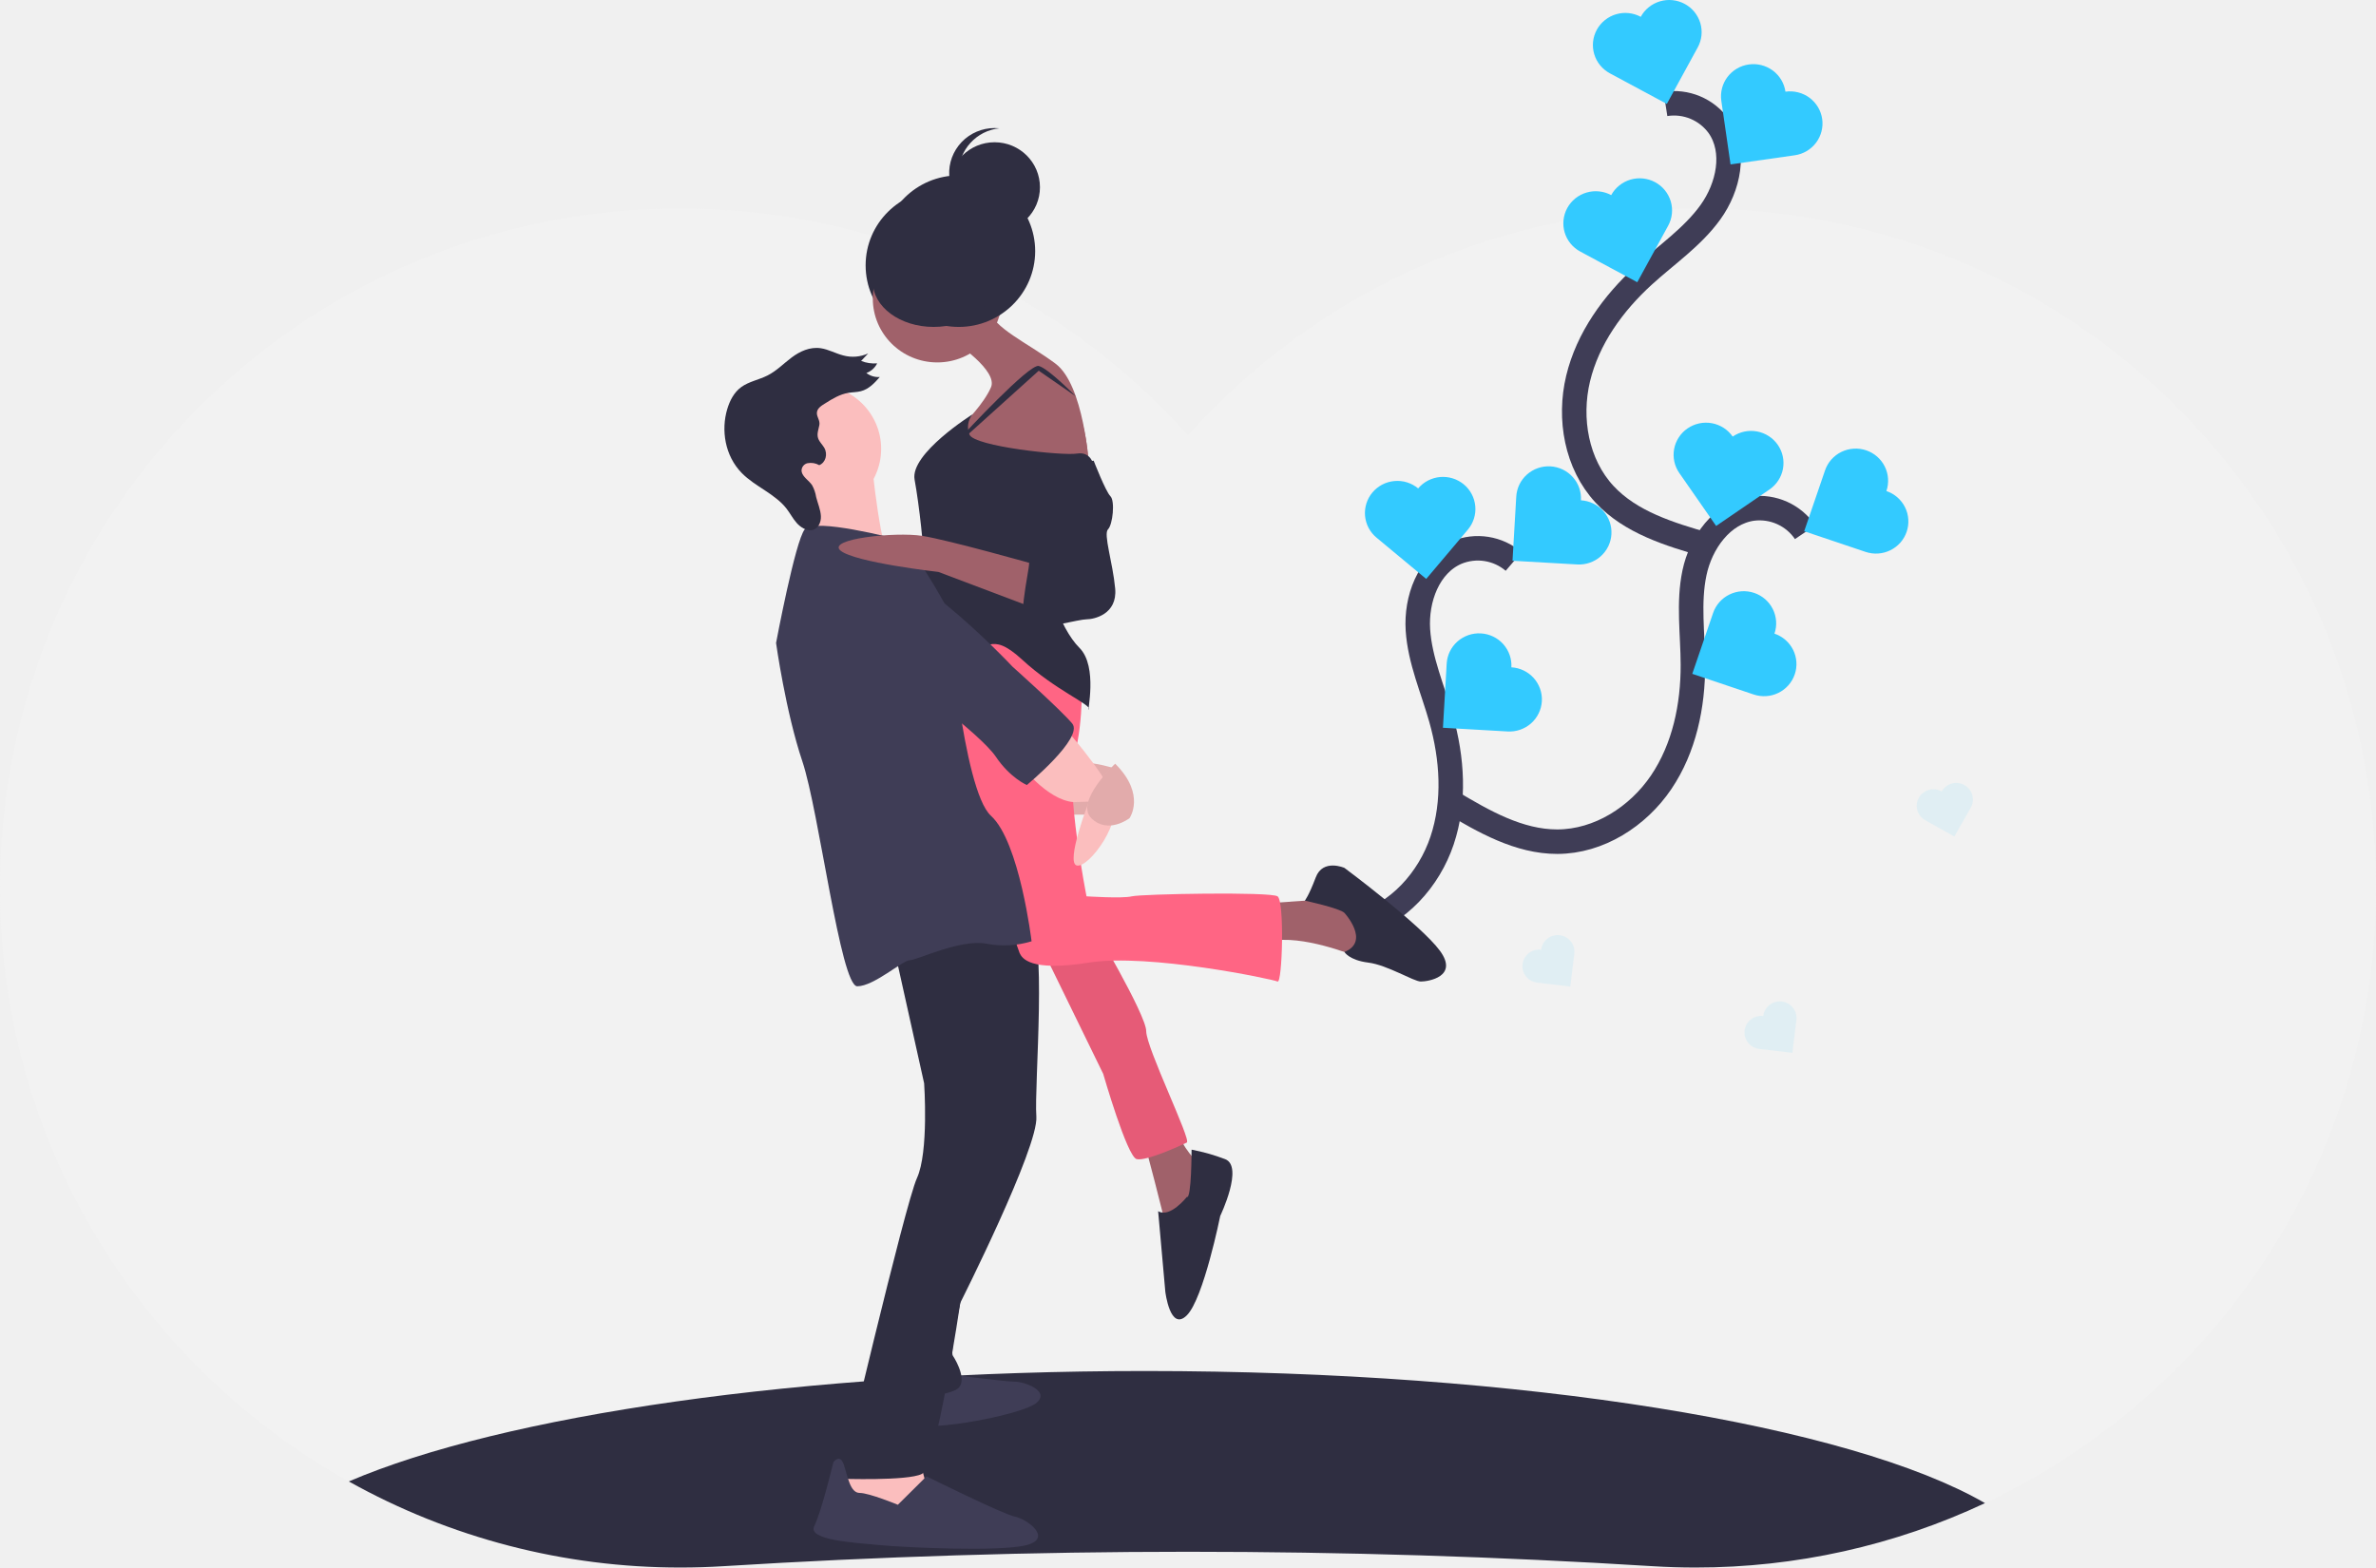
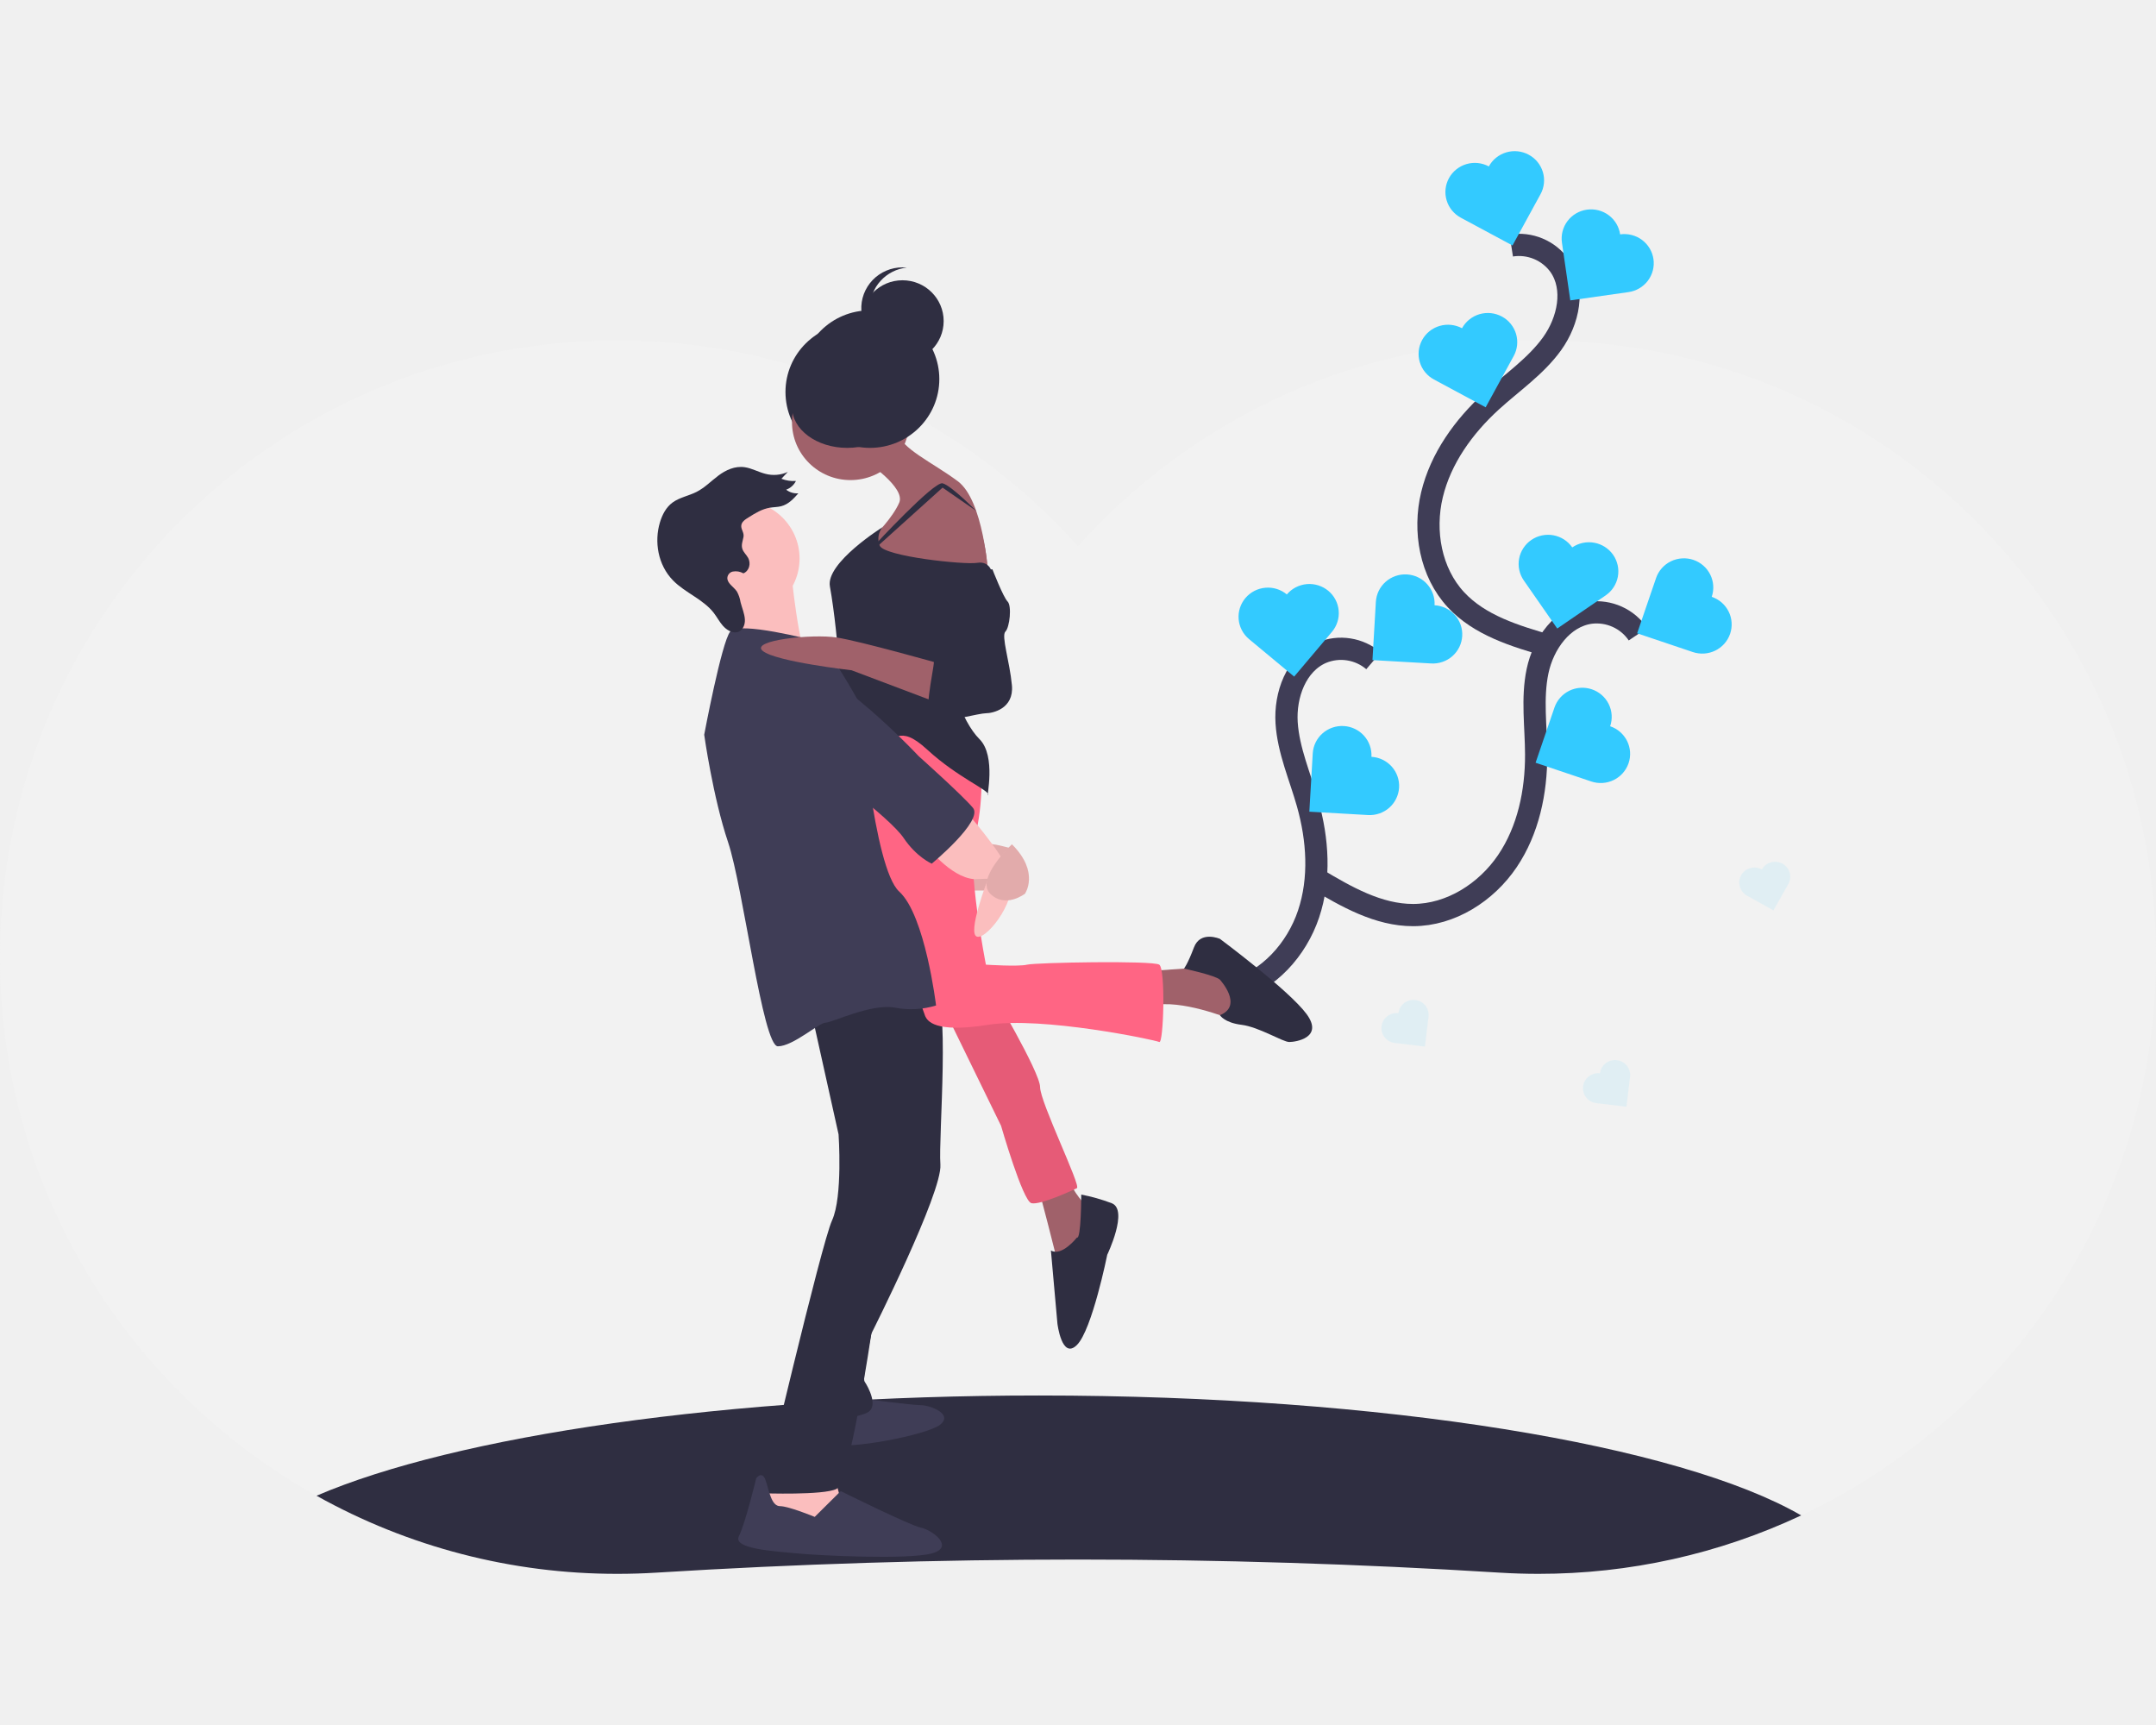
- <svg xmlns="http://www.w3.org/2000/svg" width="97" height="64" viewBox="0 0 97 64" fill="none">
+ <svg xmlns="http://www.w3.org/2000/svg" width="100" height="80" viewBox="0 0 97 64" fill="none">
  <g clip-path="url(#clip0)">
    <path d="M96.994 36.817C96.899 41.976 95.355 47.006 92.537 51.344C89.718 55.681 85.735 59.153 81.037 61.371C77.343 63.107 73.304 64.005 69.216 64C68.628 64 68.045 63.982 67.465 63.946C54.834 63.161 42.166 63.161 29.535 63.946C28.956 63.982 28.372 64 27.784 64C23.039 64.007 18.374 62.796 14.241 60.486C9.995 58.111 6.449 54.678 3.952 50.526C1.456 46.375 0.095 41.649 0.006 36.817C-0.302 21.285 12.097 8.586 27.654 8.514C35.94 8.477 43.386 12.061 48.5 17.772C53.614 12.061 61.06 8.477 69.346 8.514C84.903 8.586 97.302 21.285 96.994 36.817Z" fill="#F2F2F2" />
    <path d="M81.037 61.371C77.343 63.107 73.304 64.005 69.216 64C68.628 64 68.045 63.982 67.465 63.946C54.834 63.161 42.166 63.161 29.535 63.946C28.956 63.982 28.372 64 27.784 64C23.039 64.007 18.374 62.796 14.241 60.486C20.493 57.801 32.704 55.977 46.745 55.977C62.279 55.977 75.573 58.209 81.037 61.371Z" fill="#2F2E41" />
    <path d="M61.795 22.925C61.48 22.655 61.095 22.479 60.684 22.414C60.273 22.349 59.852 22.4 59.468 22.559C58.31 23.06 57.806 24.467 57.886 25.717C57.967 26.967 58.493 28.139 58.833 29.346C59.29 30.966 59.408 32.722 58.873 34.318C58.337 35.915 57.077 37.322 55.443 37.773C53.925 38.192 52.316 37.772 50.799 37.353" stroke="#3F3D56" stroke-miterlimit="10" />
    <path d="M64.542 20.427C64.552 20.255 64.528 20.083 64.471 19.92C64.414 19.757 64.325 19.607 64.209 19.479C64.094 19.35 63.954 19.245 63.797 19.17C63.641 19.095 63.471 19.051 63.298 19.041C63.124 19.031 62.95 19.055 62.786 19.112C62.622 19.169 62.471 19.257 62.341 19.372C62.212 19.486 62.106 19.625 62.03 19.78C61.955 19.936 61.911 20.104 61.901 20.276L61.748 22.895L64.39 23.046C64.563 23.056 64.737 23.032 64.901 22.975C65.065 22.919 65.216 22.831 65.346 22.716C65.475 22.601 65.581 22.462 65.657 22.307C65.732 22.152 65.776 21.984 65.786 21.812C65.796 21.64 65.772 21.468 65.715 21.305C65.658 21.143 65.569 20.993 65.453 20.864C65.338 20.735 65.198 20.631 65.041 20.556C64.885 20.481 64.715 20.437 64.542 20.427Z" fill="#33CAFF" />
    <path d="M61.702 27.246C61.722 26.899 61.602 26.558 61.369 26.298C61.136 26.038 60.808 25.881 60.457 25.861C60.107 25.841 59.763 25.96 59.501 26.191C59.239 26.423 59.081 26.748 59.061 27.095L58.908 29.714L61.55 29.865C61.9 29.885 62.243 29.766 62.505 29.535C62.767 29.303 62.925 28.978 62.946 28.631C62.966 28.284 62.846 27.943 62.613 27.683C62.38 27.424 62.052 27.266 61.702 27.246Z" fill="#33CAFF" />
    <path d="M57.896 19.941C57.763 19.831 57.609 19.747 57.444 19.695C57.278 19.643 57.103 19.624 56.93 19.64C56.757 19.655 56.589 19.703 56.434 19.783C56.28 19.863 56.144 19.972 56.032 20.104C55.92 20.236 55.836 20.389 55.784 20.553C55.732 20.717 55.713 20.89 55.728 21.062C55.744 21.233 55.793 21.401 55.873 21.553C55.954 21.706 56.064 21.842 56.197 21.952L58.225 23.637L59.924 21.626C60.036 21.494 60.12 21.341 60.172 21.177C60.225 21.013 60.244 20.84 60.228 20.668C60.213 20.497 60.164 20.329 60.084 20.177C60.004 20.024 59.894 19.888 59.76 19.777C59.627 19.667 59.473 19.583 59.307 19.532C59.142 19.48 58.967 19.461 58.794 19.476C58.621 19.492 58.453 19.541 58.298 19.62C58.144 19.7 58.008 19.809 57.896 19.941H57.896Z" fill="#33CAFF" />
    <path d="M73.693 21.731C73.462 21.388 73.138 21.116 72.759 20.945C72.38 20.774 71.961 20.712 71.548 20.764C70.297 20.941 69.433 22.163 69.176 23.389C68.918 24.616 69.109 25.885 69.113 27.137C69.118 28.82 68.761 30.544 67.816 31.941C66.871 33.338 65.278 34.361 63.581 34.365C62.007 34.368 60.568 33.538 59.218 32.733" stroke="#3F3D56" stroke-miterlimit="10" />
    <path d="M77.012 20.049C77.068 19.886 77.091 19.713 77.079 19.541C77.068 19.37 77.022 19.202 76.945 19.047C76.869 18.893 76.762 18.755 76.631 18.641C76.501 18.528 76.349 18.441 76.184 18.385C76.02 18.33 75.846 18.307 75.673 18.319C75.499 18.33 75.33 18.375 75.174 18.451C75.018 18.527 74.879 18.633 74.765 18.762C74.65 18.892 74.562 19.043 74.507 19.206L73.656 21.69L76.161 22.533C76.326 22.588 76.5 22.611 76.673 22.6C76.846 22.588 77.016 22.544 77.172 22.467C77.327 22.391 77.467 22.285 77.581 22.156C77.696 22.026 77.783 21.876 77.839 21.712C77.895 21.549 77.918 21.377 77.906 21.205C77.895 21.033 77.85 20.865 77.773 20.711C77.696 20.556 77.589 20.418 77.459 20.305C77.328 20.191 77.176 20.104 77.012 20.049Z" fill="#33CAFF" />
    <path d="M72.442 25.871C72.555 25.542 72.531 25.182 72.376 24.87C72.221 24.558 71.947 24.32 71.615 24.208C71.283 24.096 70.919 24.12 70.605 24.273C70.29 24.427 70.05 24.699 69.937 25.028L69.087 27.512L71.592 28.355C71.924 28.467 72.288 28.444 72.602 28.29C72.917 28.136 73.157 27.864 73.27 27.535C73.383 27.206 73.359 26.845 73.204 26.533C73.048 26.221 72.775 25.983 72.442 25.871Z" fill="#33CAFF" />
    <path d="M70.737 17.825C70.638 17.683 70.512 17.562 70.366 17.468C70.221 17.375 70.058 17.311 69.887 17.279C69.716 17.248 69.54 17.251 69.37 17.287C69.2 17.323 69.039 17.392 68.896 17.49C68.753 17.587 68.631 17.712 68.537 17.857C68.442 18.002 68.377 18.163 68.346 18.333C68.315 18.502 68.317 18.676 68.354 18.845C68.39 19.013 68.46 19.173 68.559 19.315L70.061 21.474L72.239 19.985C72.528 19.787 72.725 19.484 72.789 19.142C72.852 18.8 72.776 18.447 72.577 18.16C72.377 17.874 72.072 17.678 71.727 17.615C71.382 17.552 71.025 17.628 70.737 17.825Z" fill="#33CAFF" />
    <path d="M67.992 4.244C68.403 4.18 68.825 4.23 69.208 4.39C69.592 4.55 69.923 4.813 70.165 5.149C70.884 6.179 70.565 7.638 69.833 8.658C69.1 9.679 68.031 10.401 67.101 11.249C65.852 12.388 64.819 13.819 64.426 15.456C64.034 17.093 64.358 18.947 65.508 20.184C66.575 21.332 68.166 21.815 69.678 22.251" stroke="#3F3D56" stroke-miterlimit="10" />
    <path d="M66.984 0.687C67.066 0.535 67.178 0.401 67.313 0.293C67.448 0.184 67.604 0.103 67.77 0.054C67.937 0.005 68.111 -0.011 68.284 0.007C68.457 0.025 68.624 0.077 68.777 0.159C68.93 0.241 69.065 0.352 69.174 0.486C69.283 0.62 69.365 0.774 69.415 0.939C69.464 1.104 69.48 1.277 69.462 1.448C69.444 1.62 69.392 1.786 69.309 1.937L68.048 4.243L65.722 2.993C65.57 2.91 65.435 2.799 65.325 2.665C65.216 2.532 65.134 2.378 65.085 2.213C65.035 2.048 65.019 1.874 65.037 1.703C65.055 1.532 65.107 1.366 65.19 1.214C65.273 1.063 65.385 0.929 65.52 0.821C65.655 0.712 65.81 0.631 65.977 0.582C66.143 0.533 66.318 0.517 66.491 0.535C66.663 0.553 66.831 0.604 66.984 0.687V0.687Z" fill="#33CAFF" />
    <path d="M65.777 7.966C65.86 7.815 65.972 7.681 66.107 7.573C66.242 7.464 66.397 7.383 66.563 7.334C66.73 7.285 66.904 7.269 67.077 7.287C67.25 7.305 67.418 7.357 67.57 7.439C67.723 7.521 67.858 7.632 67.967 7.766C68.076 7.9 68.158 8.054 68.208 8.219C68.257 8.384 68.273 8.557 68.255 8.728C68.237 8.9 68.185 9.066 68.102 9.217L66.841 11.523L64.516 10.272C64.363 10.19 64.228 10.079 64.118 9.945C64.009 9.812 63.927 9.658 63.878 9.493C63.828 9.327 63.812 9.154 63.831 8.983C63.849 8.812 63.901 8.646 63.983 8.494C64.066 8.343 64.178 8.209 64.313 8.1C64.448 7.992 64.603 7.911 64.77 7.862C64.936 7.813 65.111 7.797 65.284 7.815C65.457 7.833 65.624 7.884 65.777 7.966L65.777 7.966Z" fill="#33CAFF" />
    <path d="M72.891 3.743C73.063 3.719 73.239 3.728 73.407 3.771C73.575 3.813 73.734 3.888 73.873 3.991C74.012 4.095 74.129 4.224 74.218 4.372C74.307 4.52 74.365 4.684 74.39 4.855C74.415 5.025 74.405 5.199 74.362 5.366C74.319 5.533 74.243 5.69 74.139 5.828C74.035 5.966 73.904 6.082 73.755 6.17C73.605 6.258 73.44 6.316 73.268 6.34L70.649 6.713L70.273 4.117C70.223 3.773 70.313 3.423 70.523 3.144C70.733 2.866 71.046 2.681 71.394 2.632C71.741 2.582 72.094 2.672 72.375 2.88C72.656 3.089 72.841 3.399 72.891 3.743Z" fill="#33CAFF" />
    <path d="M45.38 32.004H42.943V33.261H45.38V32.004Z" fill="#FBBEBE" />
    <path opacity="0.1" d="M45.38 32.004H42.943V33.261H45.38V32.004Z" fill="black" />
    <path d="M38.459 13.928C40.182 13.928 41.578 12.543 41.578 10.834C41.578 9.126 40.182 7.741 38.459 7.741C36.736 7.741 35.339 9.126 35.339 10.834C35.339 12.543 36.736 13.928 38.459 13.928Z" fill="#2F2E41" />
    <path d="M45.527 31.375C45.527 31.375 44.552 31.085 44.357 31.182C44.162 31.279 45.039 32.052 45.039 32.052L45.527 31.375Z" fill="#FBBEBE" />
    <path opacity="0.1" d="M45.527 31.375C45.527 31.375 44.552 31.085 44.357 31.182C44.162 31.279 45.039 32.052 45.039 32.052L45.527 31.375Z" fill="black" />
    <path d="M38.8 56.122C38.8 56.122 41.042 56.412 41.432 56.412C41.822 56.412 42.894 56.798 42.309 57.282C41.725 57.765 38.02 58.442 37.533 58.152C37.045 57.862 36.363 56.992 36.85 56.895C37.338 56.798 38.8 56.122 38.8 56.122Z" fill="#3F3D56" />
    <path d="M34.803 59.698L34.023 61.052L34.998 61.535L36.85 61.922L37.825 60.665L37.435 59.215L34.803 59.698Z" fill="#FBBEBE" />
    <path d="M39.97 49.742C39.97 49.742 38.703 55.059 38.898 55.349C39.092 55.639 39.482 56.412 39.092 56.702C38.703 56.992 37.143 57.089 37.143 57.089L37.63 54.285L38.312 50.902L39.97 49.742Z" fill="#2F2E41" />
    <path d="M36.46 38.529L37.728 44.232C37.728 44.232 37.923 47.035 37.435 48.099C36.948 49.162 34.316 60.375 34.316 60.375C34.316 60.375 37.045 60.472 37.63 60.182C38.215 59.892 39.202 53.196 39.202 53.196C39.202 53.196 42.407 46.842 42.309 45.585C42.212 44.329 42.794 37.945 41.967 37.464C41.14 36.982 36.46 38.529 36.46 38.529Z" fill="#2F2E41" />
    <path d="M36.655 61.438L37.825 60.278C37.825 60.278 40.945 61.825 41.432 61.922C41.92 62.018 42.992 62.792 41.92 63.082C40.847 63.372 36.85 63.178 35.875 63.082C34.9 62.985 32.951 62.888 33.243 62.308C33.536 61.728 34.023 59.698 34.023 59.698C34.023 59.698 34.292 59.329 34.45 59.804C34.608 60.278 34.706 60.955 35.095 60.955C35.485 60.955 36.655 61.438 36.655 61.438Z" fill="#3F3D56" />
    <path d="M51.668 36.886L54.398 36.692L56.25 37.659L56.055 38.819L55.275 39.012C55.275 39.012 53.131 38.142 51.863 38.432C50.596 38.722 51.668 36.886 51.668 36.886Z" fill="#A0616A" />
    <path d="M54.886 37.272C54.886 37.272 55.958 38.435 54.886 38.869C54.886 38.869 55.08 39.206 55.86 39.302C56.64 39.399 57.713 40.075 58.005 40.075C58.297 40.075 59.565 39.882 58.785 38.819C58.005 37.755 54.886 35.435 54.886 35.435C54.886 35.435 54.008 35.049 53.716 35.822C53.423 36.596 53.269 36.772 53.269 36.772C53.269 36.772 54.691 37.079 54.886 37.272Z" fill="#2F2E41" />
    <path d="M46.697 46.552C46.697 46.552 47.574 49.839 47.574 50.032C47.574 50.225 48.744 49.259 48.744 49.259L48.939 47.519C48.939 47.519 48.159 46.745 48.159 46.262C48.159 45.779 46.697 46.552 46.697 46.552Z" fill="#A0616A" />
    <path d="M48.451 48.872C48.451 48.872 47.769 49.742 47.281 49.452L47.574 52.739C47.574 52.739 47.769 54.382 48.451 53.705C49.134 53.029 49.816 49.645 49.816 49.645C49.816 49.645 50.791 47.615 50.011 47.325C49.568 47.157 49.112 47.028 48.646 46.939C48.646 46.939 48.646 48.969 48.451 48.872Z" fill="#2F2E41" />
    <path d="M42.114 37.852L45.039 43.845C45.039 43.845 46.014 47.229 46.404 47.325C46.794 47.422 48.256 46.745 48.451 46.649C48.646 46.552 46.794 42.782 46.794 42.105C46.794 41.429 44.552 37.659 44.552 37.659L42.114 37.852Z" fill="#FF6584" />
    <path opacity="0.1" d="M42.114 37.852L45.039 43.845C45.039 43.845 46.014 47.229 46.404 47.325C46.794 47.422 48.256 46.745 48.451 46.649C48.646 46.552 46.794 42.782 46.794 42.105C46.794 41.429 44.552 37.659 44.552 37.659L42.114 37.852Z" fill="black" />
    <path d="M44.162 27.412C44.162 27.412 44.259 29.442 43.869 30.796C43.479 32.149 44.357 36.596 44.357 36.596C44.357 36.596 45.819 36.692 46.209 36.596C46.599 36.499 51.863 36.402 52.156 36.596C52.448 36.789 52.351 40.172 52.156 40.075C51.961 39.979 46.891 38.916 44.454 39.302C42.017 39.689 41.725 39.109 41.627 38.916C41.53 38.722 39.872 33.502 39.872 33.502L39.287 30.989L38.508 28.282L38.995 25.672L44.162 27.412Z" fill="#FF6584" />
    <path d="M38.264 14.797C39.718 14.797 40.896 13.629 40.896 12.188C40.896 10.746 39.718 9.578 38.264 9.578C36.81 9.578 35.632 10.746 35.632 12.188C35.632 13.629 36.81 14.797 38.264 14.797Z" fill="#A0616A" />
    <path d="M33.341 20.936C34.794 20.936 35.973 19.767 35.973 18.326C35.973 16.884 34.794 15.716 33.341 15.716C31.887 15.716 30.709 16.884 30.709 18.326C30.709 19.767 31.887 20.936 33.341 20.936Z" fill="#FBBEBE" />
    <path d="M38.995 13.976C38.995 13.976 40.75 15.136 40.457 15.812C40.165 16.489 39.385 17.262 39.385 17.262L39.287 18.326L40.75 18.809L44.454 19.002C44.454 19.002 44.259 15.716 43.089 14.846C41.919 13.976 40.555 13.396 40.36 12.623C40.165 11.849 38.995 13.976 38.995 13.976Z" fill="#A0616A" />
    <path d="M43.832 16.36C43.194 15.178 41.399 15.322 41.027 16.611C40.978 16.767 40.963 16.931 40.982 17.093C41.002 17.256 41.055 17.412 41.14 17.552C41.822 18.712 42.309 19.582 42.309 19.582L44.454 19.389C44.454 19.389 44.496 17.591 43.832 16.36Z" fill="#A0616A" />
    <path d="M39.705 16.916C39.705 16.916 37.143 18.519 37.338 19.582C37.533 20.646 37.728 22.482 37.728 23.159C37.728 23.836 38.41 25.962 39.385 26.349C40.36 26.736 40.36 25.672 41.725 26.929C43.089 28.186 44.552 28.766 44.454 28.959C44.357 29.152 44.844 27.219 44.064 26.446C43.284 25.672 42.407 23.449 43.187 22.482C43.967 21.516 44.649 19.002 44.649 19.002C44.649 19.002 44.552 18.422 43.967 18.519C43.382 18.616 39.775 18.229 39.58 17.746C39.523 17.609 39.505 17.46 39.527 17.314C39.549 17.167 39.611 17.03 39.705 16.916Z" fill="#2F2E41" />
    <path d="M39.342 17.735C39.342 17.735 42.017 14.846 42.407 14.942C42.797 15.039 43.92 16.183 43.92 16.183L42.407 15.136L39.342 17.898L39.342 17.735Z" fill="#2F2E41" />
    <path d="M35.583 18.809C35.583 18.809 35.949 22.719 36.448 23.084C36.948 23.449 32.658 23.352 32.658 23.352C32.658 23.352 33.633 20.356 33.048 19.969C32.463 19.582 35.583 18.809 35.583 18.809Z" fill="#FBBEBE" />
    <path d="M36.558 21.999C36.558 21.999 33.243 21.129 32.853 21.612C32.463 22.096 31.683 26.252 31.683 26.252C31.683 26.252 32.073 29.056 32.756 31.085C33.438 33.115 34.316 40.269 34.998 40.269C35.68 40.269 36.85 39.205 37.143 39.205C37.435 39.205 39.19 38.335 40.262 38.529C40.878 38.649 41.515 38.616 42.114 38.432C42.114 38.432 41.627 34.372 40.457 33.309C39.287 32.245 38.703 24.899 38.703 24.899C38.703 24.899 37.045 21.806 36.558 21.999Z" fill="#3F3D56" />
    <path d="M41.627 31.182C41.627 31.182 42.736 32.674 43.839 32.75L44.454 32.729C44.454 32.729 43.479 35.242 43.967 35.339C44.454 35.435 45.917 33.502 45.429 32.439C44.942 31.376 43.479 29.732 43.479 29.732L41.627 31.182Z" fill="#FBBEBE" />
    <path d="M45.527 31.182C45.527 31.182 43.869 32.729 44.552 33.406C45.234 34.082 46.112 33.406 46.112 33.406C46.112 33.406 46.794 32.439 45.527 31.182Z" fill="#FBBEBE" />
    <path opacity="0.1" d="M45.527 31.182C45.527 31.182 43.869 32.729 44.552 33.406C45.234 34.082 46.112 33.406 46.112 33.406C46.112 33.406 46.794 32.439 45.527 31.182Z" fill="black" />
    <path d="M39.141 13.348C40.864 13.348 42.261 11.963 42.261 10.254C42.261 8.546 40.864 7.161 39.141 7.161C37.418 7.161 36.022 8.546 36.022 10.254C36.022 11.963 37.418 13.348 39.141 13.348Z" fill="#2F2E41" />
    <path d="M40.603 9.481C41.627 9.481 42.456 8.659 42.456 7.644C42.456 6.63 41.627 5.808 40.603 5.808C39.581 5.808 38.751 6.63 38.751 7.644C38.751 8.659 39.581 9.481 40.603 9.481Z" fill="#2F2E41" />
    <path d="M39.141 7.064C39.141 6.611 39.31 6.173 39.617 5.836C39.922 5.499 40.343 5.286 40.798 5.238C40.734 5.231 40.669 5.228 40.603 5.228C40.352 5.228 40.103 5.278 39.872 5.377C39.641 5.475 39.432 5.619 39.259 5.8C39.086 5.981 38.952 6.195 38.864 6.429C38.777 6.663 38.739 6.912 38.753 7.161C38.766 7.41 38.83 7.654 38.942 7.878C39.053 8.101 39.209 8.3 39.401 8.462C39.592 8.624 39.815 8.745 40.055 8.819C40.295 8.893 40.548 8.917 40.798 8.891C40.343 8.843 39.922 8.63 39.617 8.293C39.31 7.955 39.141 7.518 39.141 7.064Z" fill="#2F2E41" />
    <path d="M38.117 13.348C39.49 13.348 40.603 12.525 40.603 11.511C40.603 10.497 39.49 9.674 38.117 9.674C36.745 9.674 35.632 10.497 35.632 11.511C35.632 12.525 36.745 13.348 38.117 13.348Z" fill="#2F2E41" />
    <path d="M33.45 17.357C33.416 17.538 33.335 17.721 33.404 17.907C33.455 18.046 33.578 18.156 33.653 18.287C33.802 18.551 33.703 18.889 33.446 18.992C33.301 18.909 33.131 18.881 32.967 18.912C32.892 18.928 32.826 18.972 32.782 19.034C32.737 19.095 32.717 19.171 32.725 19.247C32.76 19.47 33.022 19.613 33.155 19.812C33.237 19.961 33.292 20.123 33.318 20.291C33.384 20.552 33.5 20.811 33.513 21.072C33.526 21.332 33.398 21.608 33.137 21.645C32.918 21.677 32.682 21.529 32.523 21.35C32.365 21.171 32.258 20.959 32.112 20.77C31.64 20.158 30.833 19.873 30.286 19.317C29.585 18.605 29.437 17.55 29.688 16.709C29.793 16.356 29.967 16.018 30.263 15.803C30.574 15.577 30.988 15.505 31.336 15.329C31.708 15.141 31.993 14.84 32.322 14.594C32.651 14.349 33.059 14.152 33.508 14.218C33.821 14.264 34.118 14.434 34.429 14.513C34.766 14.605 35.126 14.575 35.444 14.43L35.155 14.737C35.363 14.819 35.587 14.853 35.81 14.836C35.72 15.018 35.563 15.159 35.37 15.229C35.526 15.35 35.721 15.408 35.918 15.393C35.704 15.636 35.474 15.888 35.143 15.973C34.982 16.014 34.805 16.012 34.639 16.039C34.283 16.097 33.983 16.283 33.693 16.466C33.54 16.562 33.348 16.671 33.349 16.87C33.35 17.036 33.485 17.171 33.45 17.357Z" fill="#2F2E41" />
    <path d="M34.608 22.966C34.608 22.966 33.731 26.156 35.29 26.832C36.85 27.509 40.067 30.022 40.652 30.892C41.237 31.762 41.92 32.052 41.92 32.052C41.92 32.052 44.259 30.119 43.772 29.539C43.284 28.959 41.335 27.219 41.335 27.219C41.335 27.219 36.363 21.902 34.608 22.966Z" fill="#3F3D56" />
    <path d="M42.309 23.062C42.309 23.062 38.728 22.047 37.643 21.878C36.558 21.709 33.731 21.999 34.316 22.482C34.9 22.966 38.312 23.352 38.312 23.352L42.407 24.899L42.309 23.062Z" fill="#A0616A" />
    <path d="M42.309 19.099C42.309 19.099 42.602 21.032 42.602 21.709C42.602 22.386 43.089 22.966 42.699 22.966C42.309 22.966 42.017 22.579 42.017 22.966C42.017 23.352 41.432 25.672 42.017 25.672C42.602 25.672 44.064 25.286 44.357 25.286C44.649 25.286 45.624 25.092 45.527 24.029C45.429 22.966 45.039 21.806 45.234 21.612C45.429 21.419 45.527 20.452 45.332 20.259C45.137 20.066 44.649 18.809 44.649 18.809L42.309 19.099Z" fill="#2F2E41" />
    <g opacity="0.3">
      <path opacity="0.3" d="M62.916 38.775C62.736 38.754 62.554 38.804 62.412 38.915C62.27 39.026 62.177 39.188 62.156 39.367C62.134 39.545 62.185 39.725 62.297 39.866C62.409 40.008 62.573 40.099 62.753 40.12L64.109 40.282L64.272 38.937C64.283 38.848 64.276 38.759 64.252 38.673C64.228 38.587 64.187 38.507 64.131 38.437C64.076 38.367 64.007 38.309 63.929 38.265C63.85 38.222 63.764 38.194 63.675 38.183C63.586 38.173 63.496 38.179 63.41 38.203C63.323 38.227 63.242 38.268 63.172 38.323C63.101 38.378 63.042 38.446 62.998 38.524C62.954 38.601 62.926 38.687 62.916 38.775Z" fill="#33CAFF" />
    </g>
    <g opacity="0.3">
      <path opacity="0.3" d="M79.267 32.31C79.109 32.223 78.923 32.2 78.748 32.249C78.574 32.297 78.426 32.412 78.337 32.568C78.248 32.725 78.225 32.91 78.274 33.083C78.323 33.256 78.439 33.403 78.596 33.491L79.787 34.156L80.457 32.976C80.502 32.898 80.53 32.813 80.541 32.725C80.552 32.636 80.545 32.547 80.521 32.461C80.497 32.375 80.456 32.295 80.4 32.225C80.345 32.155 80.276 32.096 80.198 32.052C80.12 32.009 80.034 31.981 79.945 31.97C79.856 31.959 79.765 31.966 79.679 31.99C79.592 32.014 79.511 32.055 79.441 32.11C79.37 32.165 79.311 32.233 79.267 32.31Z" fill="#33CAFF" />
    </g>
    <g opacity="0.3">
      <path opacity="0.3" d="M71.982 41.482C71.893 41.471 71.802 41.478 71.716 41.502C71.63 41.526 71.549 41.567 71.478 41.622C71.408 41.677 71.349 41.745 71.305 41.822C71.261 41.9 71.233 41.985 71.222 42.074C71.211 42.162 71.218 42.252 71.243 42.337C71.267 42.423 71.308 42.503 71.363 42.573C71.419 42.643 71.487 42.701 71.566 42.745C71.644 42.788 71.73 42.816 71.819 42.827L73.176 42.989L73.339 41.643C73.36 41.465 73.309 41.285 73.198 41.144C73.086 41.003 72.922 40.911 72.742 40.89C72.562 40.868 72.381 40.919 72.238 41.03C72.096 41.141 72.004 41.303 71.982 41.482Z" fill="#33CAFF" />
    </g>
  </g>
  <defs>
    <clipPath id="clip0">
      <rect width="97" height="64" fill="white" />
    </clipPath>
  </defs>
</svg>
